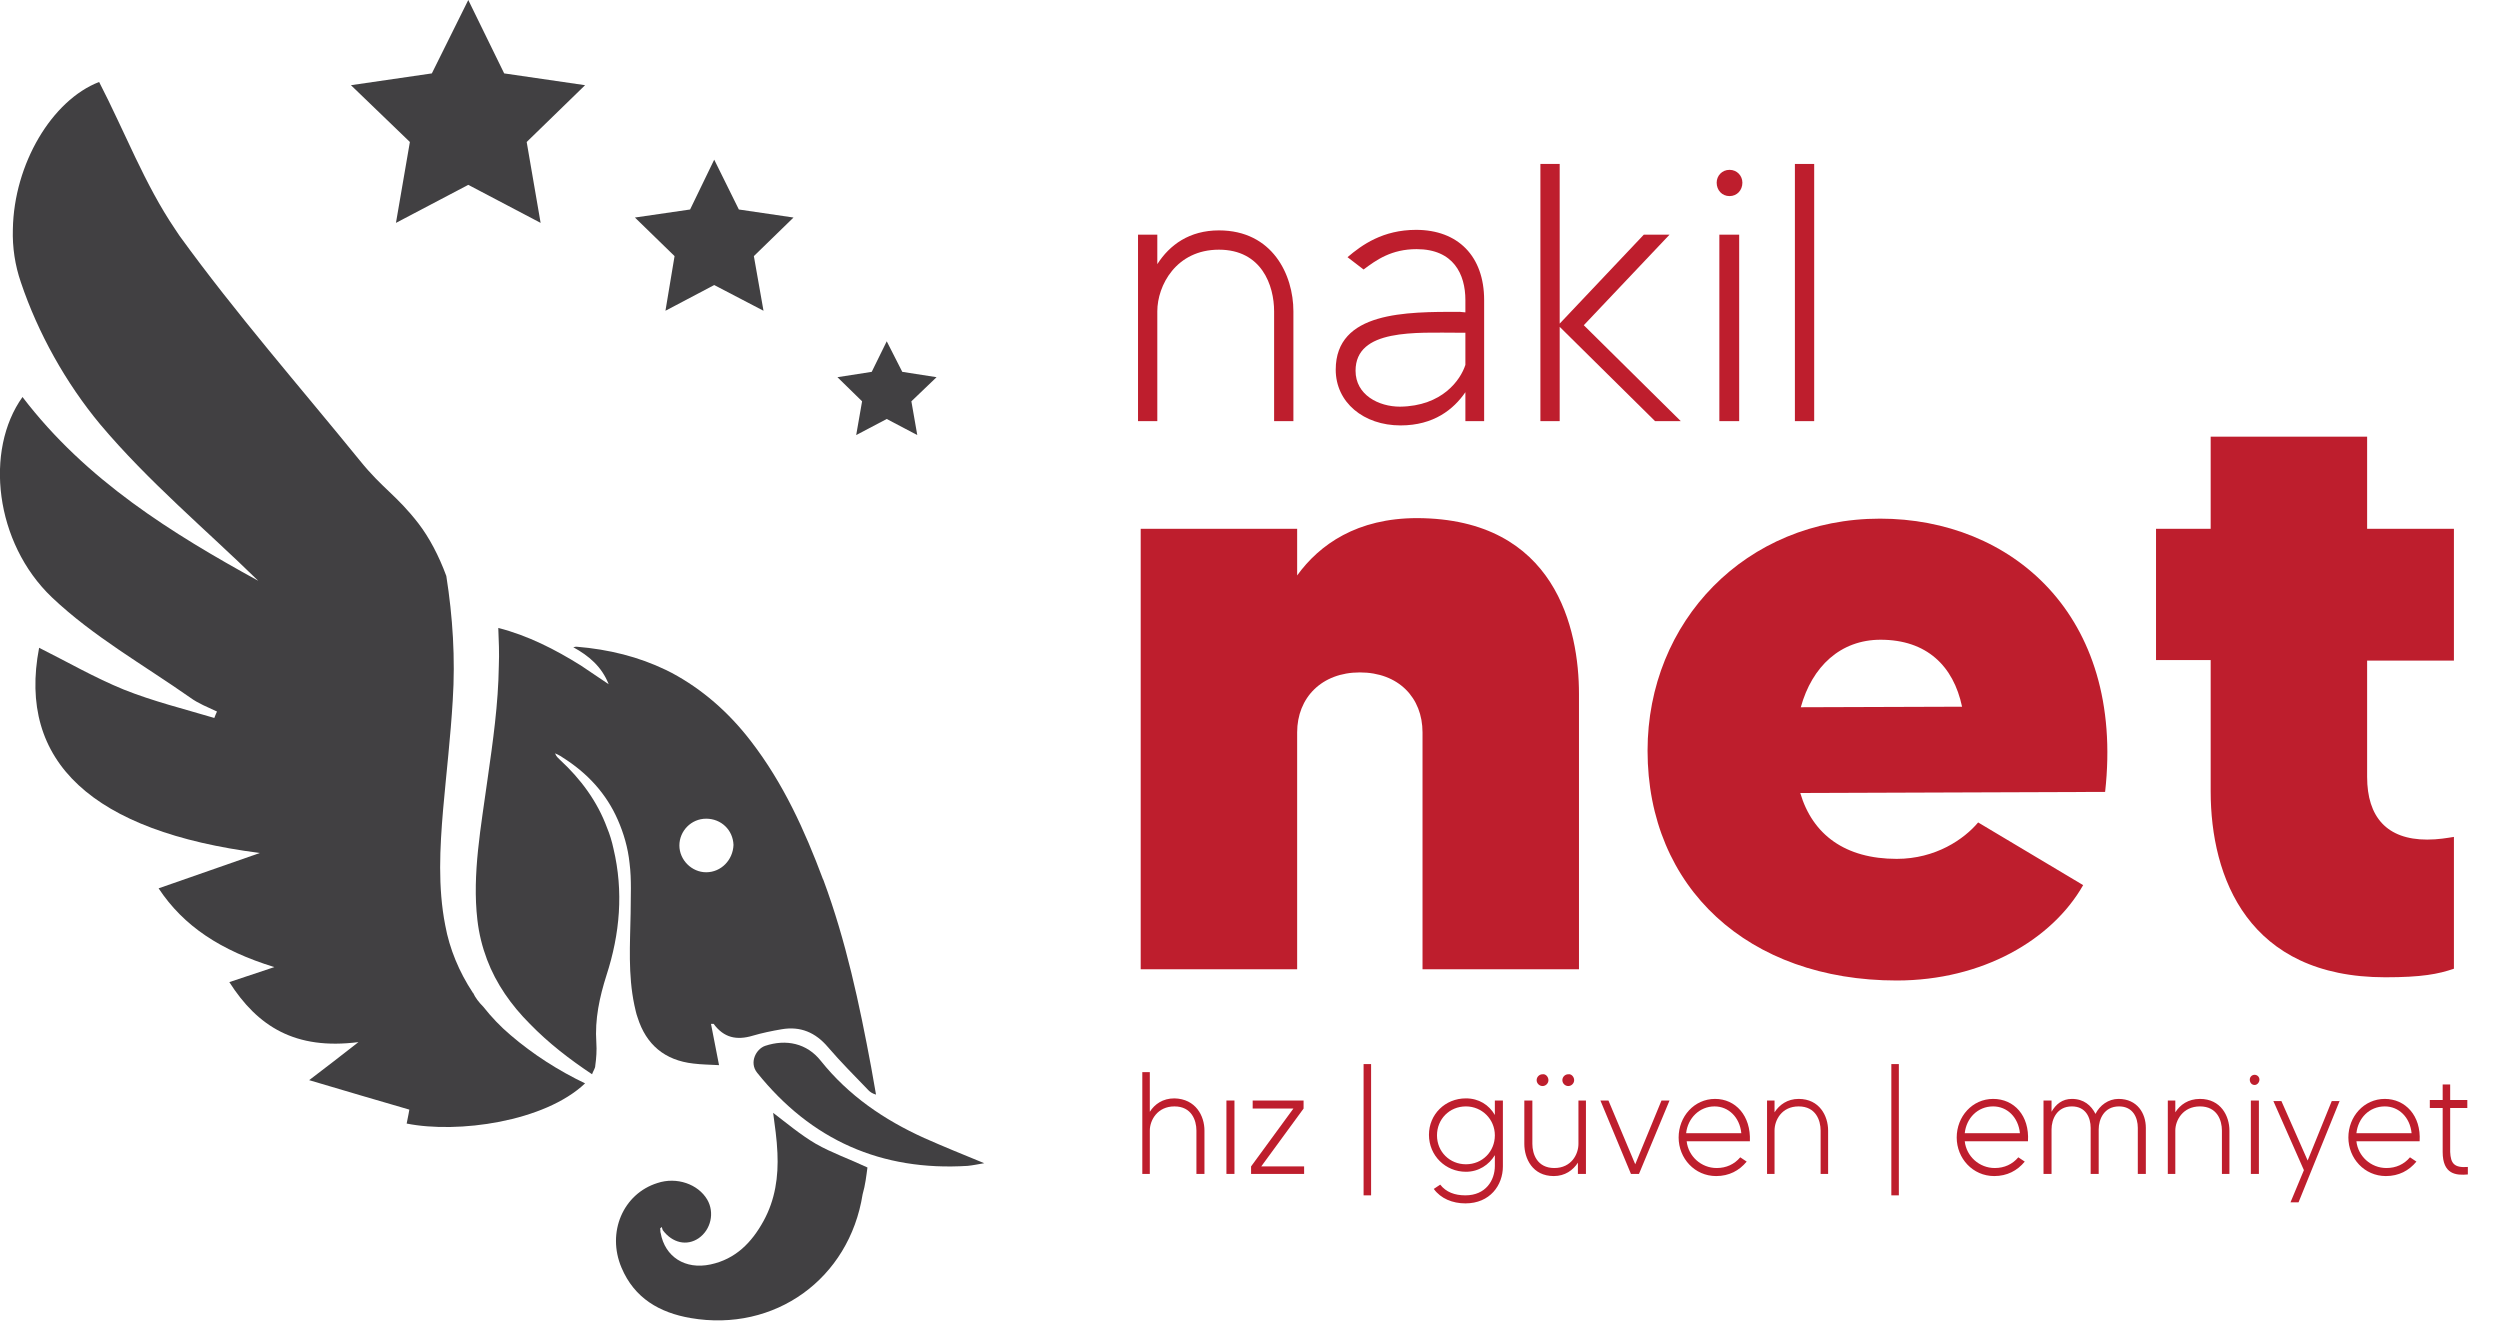
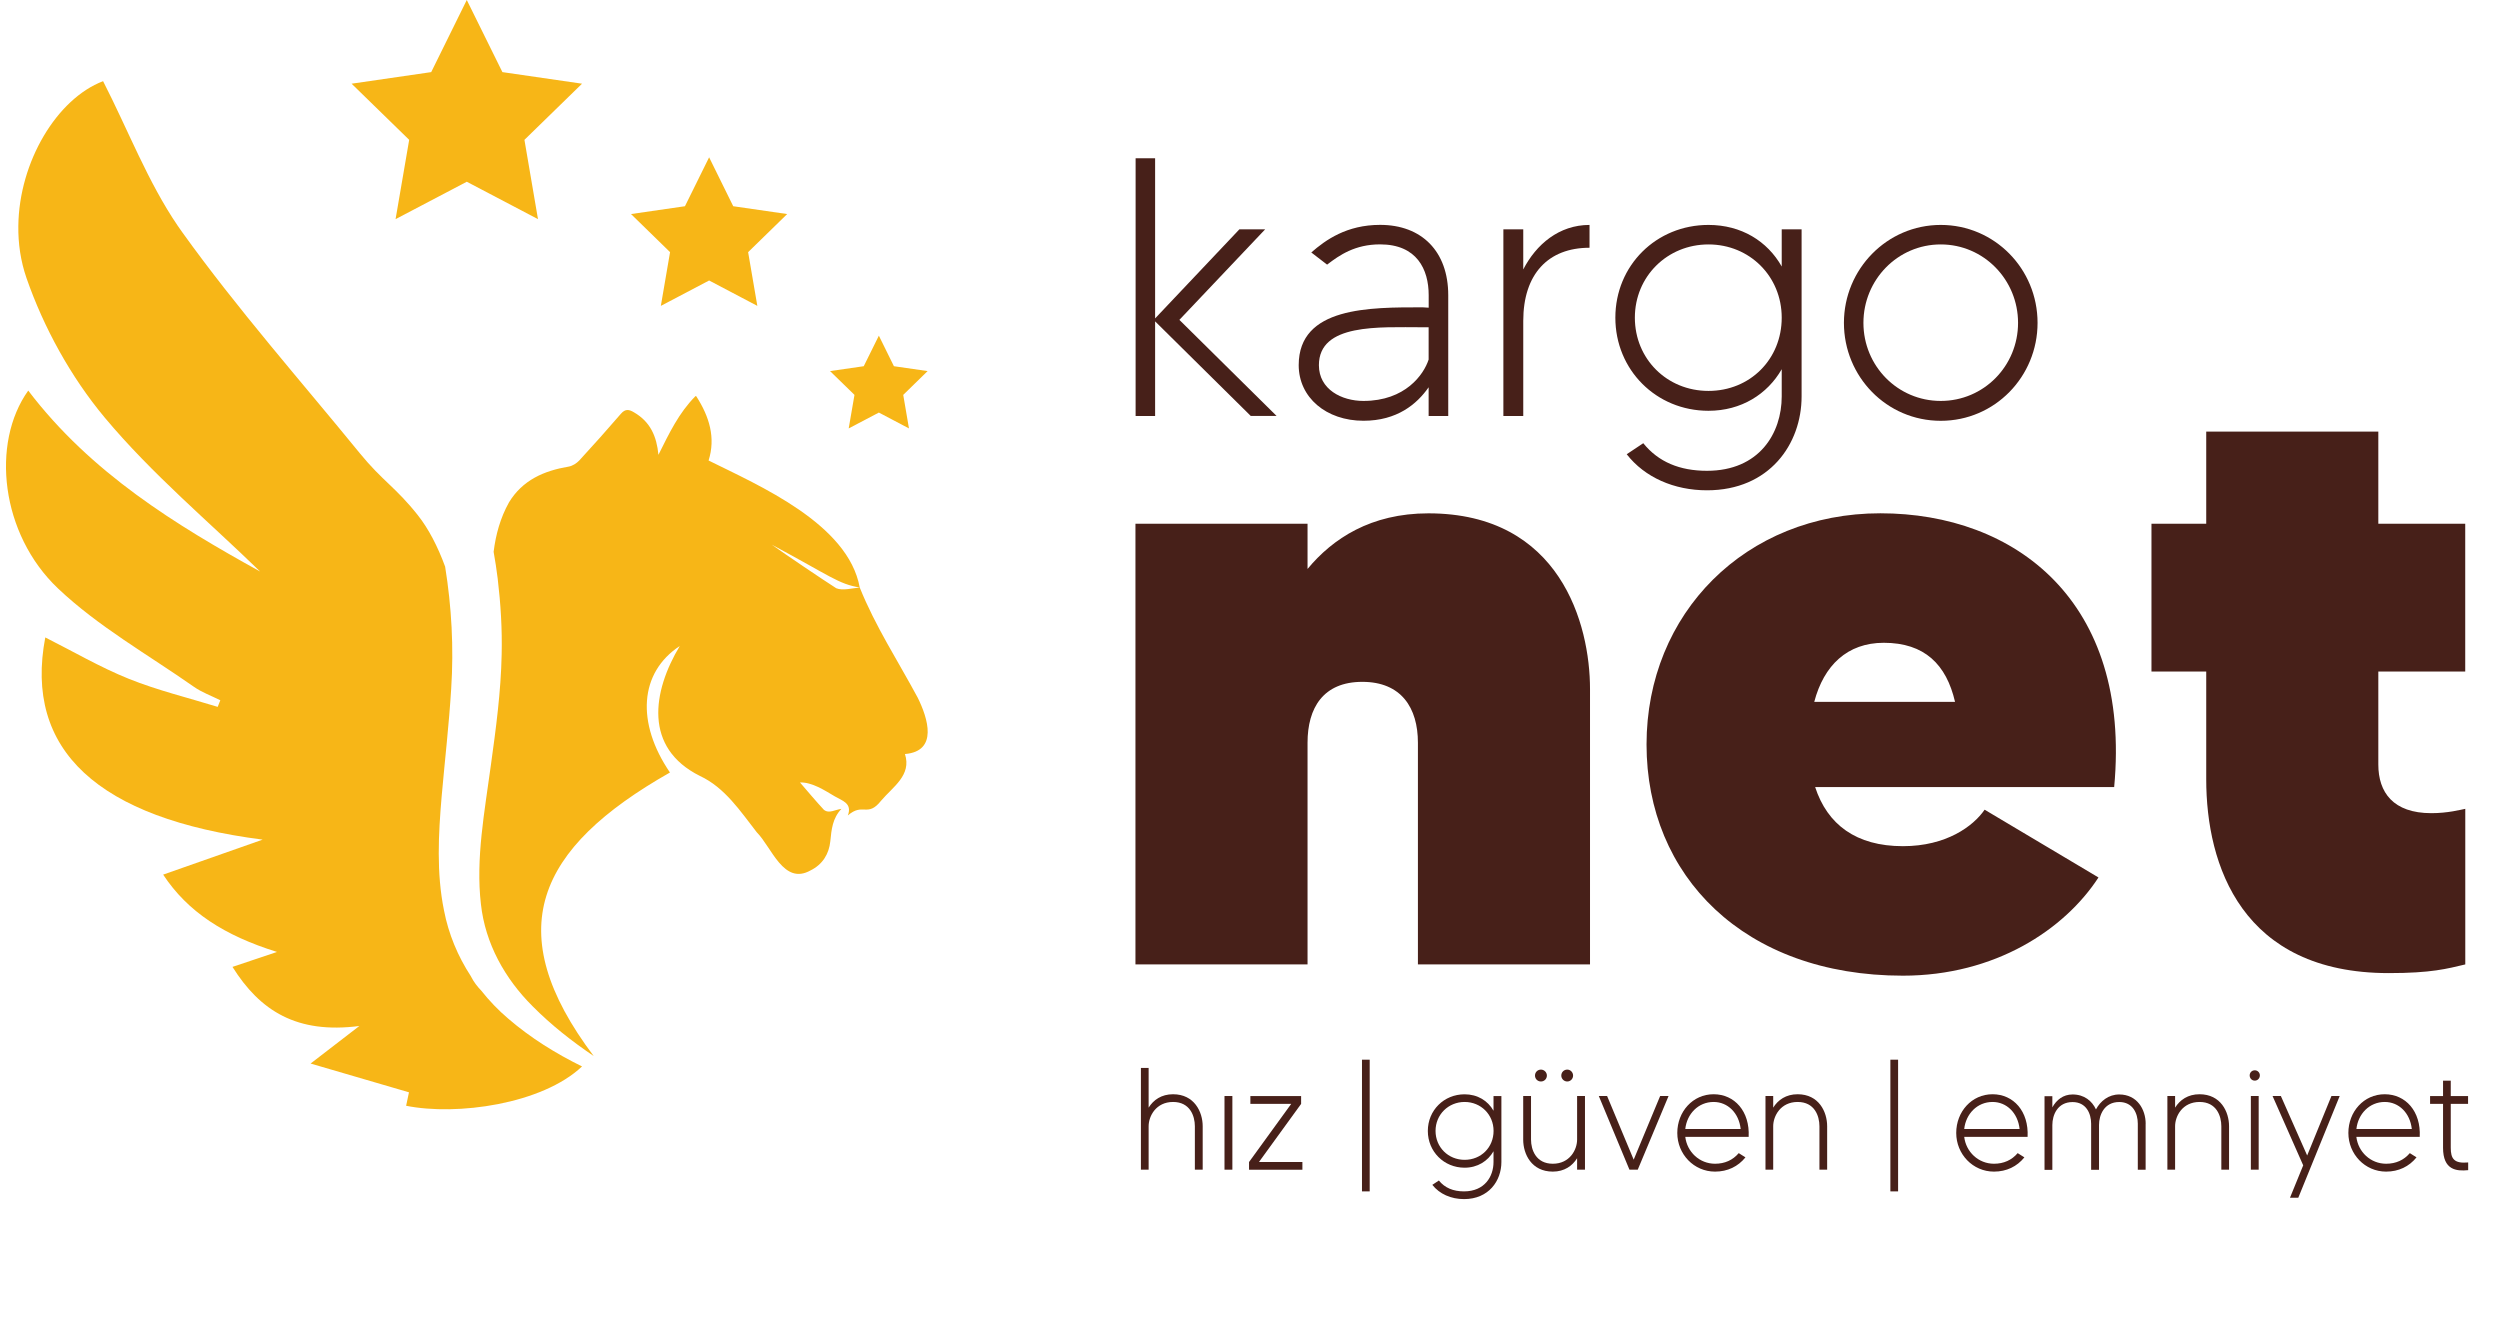
- <svg xmlns="http://www.w3.org/2000/svg" version="1.1" id="Layer_1" x="0px" y="0px" viewBox="0 0 466.6 246.5" style="enable-background:new 0 0 466.6 246.5;" xml:space="preserve">
-   <style type="text/css">
- 	.st0{enable-background:new    ;}
- 	.st1{fill:#BE1E2D;}
- 	.st2{fill:#414042;}
- </style>
-   <g class="st0">
-     <path class="st1" d="M241.4,58.1v20.5h-3.6V58.1c0-4.8-2.3-11.5-10.3-11.5s-11.5,6.7-11.5,11.5v20.5h-3.6V43.8h3.6v5.5   c2.3-3.6,6-6.3,11.5-6.3C237.5,43,241.4,51.3,241.4,58.1z" />
-     <path class="st1" d="M277.1,78.6h-3.6v-5.4c-2.2,3.2-5.9,6.2-12.1,6.2c-6.9,0-12.1-4.3-12.1-10.4c0-10.9,13.2-10.8,23.1-10.8   c0.3,0,0.8,0.1,1.1,0.1v-2.3c0-4.8-2.2-9.5-9.1-9.5c-4.7,0-7.5,2-9.9,3.8l-3-2.3c2.7-2.3,6.6-5.1,12.8-5.1   c7.8,0,12.7,4.9,12.7,13.1V78.6z M273.5,68.1v-6c-0.4,0-0.8,0-1.2,0c-8,0-19.3-0.8-19.3,7.1c0,4.5,4.3,6.7,8.3,6.7   C269.2,75.8,272.6,70.9,273.5,68.1z" />
-     <path class="st1" d="M308.9,78.6L291.1,61v17.6h-3.6v-48h3.6v29.8l15.7-16.6h4.8l-16,16.9l18.1,17.9H308.9z" />
-     <path class="st1" d="M320.4,34.1c0-1.3,1-2.4,2.4-2.4s2.4,1.1,2.4,2.4c0,1.4-1,2.5-2.4,2.5S320.4,35.5,320.4,34.1z M320.9,43.8h3.7   v34.8h-3.7V43.8z" />
-     <path class="st1" d="M338.6,30.6v48h-3.6v-48H338.6z" />
-   </g>
-   <g class="st0">
-     <path class="st1" d="M294.7,129.5v51.4h-29.2v-44.2c0-6.5-4.5-11.2-11.7-11.2c-7.1,0-11.7,4.7-11.7,11.2v44.2h-29.2V98.7h29.2v8.7   c4.2-5.8,11.2-10.7,22.4-10.7C290.4,96.8,294.7,117.5,294.7,129.5z" />
-   </g>
-   <g class="st0">
-     <path class="st1" d="M392.9,147.8L336,148c2.3,7.8,8.4,12.3,18,12.3c7.3,0,12.6-3.7,15.2-6.8l19.6,11.7   c-5.8,10.2-18.8,17.8-34.8,17.8c-27.7,0-46.5-17.3-46.5-42.9c0-24.1,18.3-43.3,43.4-43.3C375.2,96.8,396.6,114.6,392.9,147.8z    M366.2,131.9c-1.6-7.6-6.6-12.5-15.2-12.5c-7.5,0-12.8,5-14.9,12.6L366.2,131.9z" />
-   </g>
-   <g class="st0">
-     <path class="st1" d="M441.8,123.3V145c0,7.5,3.7,11.7,11.2,11.7c2.1,0,3.7-0.3,5-0.5v24.6c-2.9,1-6,1.6-12.8,1.6   c-25.6,0-32.6-18.6-32.6-34.7v-24.5h-10.2V98.7h10.2V81.5h29.2v17.2H458v24.6H441.8z" />
-   </g>
-   <g class="st0">
-     <path class="st1" d="M224.8,211v8.1h-1.5V211c0-1.9-0.9-4.5-4.1-4.5s-4.6,2.6-4.6,4.5v8.1h-1.4v-19h1.4v7.4   c0.9-1.4,2.4-2.5,4.6-2.5C223.2,205.1,224.8,208.3,224.8,211z" />
-     <path class="st1" d="M228.9,205.4h1.5v13.7h-1.5V205.4z" />
-     <path class="st1" d="M243.4,217.7v1.4h-9.9v-1.4l7.9-10.8h-7.6v-1.5h9.5v1.5l-7.9,10.8H243.4z" />
-     <path class="st1" d="M255.9,198.6v24.5h-1.4v-24.5H255.9z" />
-     <path class="st1" d="M280.5,205.4v12.3c0,3.5-2.4,6.9-7,6.9c-2.4,0-4.6-0.9-5.9-2.7l1.2-0.8c1.1,1.4,2.7,2,4.7,2   c3.8,0,5.5-2.8,5.5-5.5v-2c-1.1,1.8-3,3.1-5.4,3.1c-3.8,0-6.9-3-6.9-6.9c0-3.8,3-6.8,6.9-6.8c2.4,0,4.3,1.2,5.4,3.1v-2.7H280.5z    M279,211.9c0-3-2.4-5.4-5.4-5.4c-3.1,0-5.4,2.4-5.4,5.4c0,3.1,2.4,5.4,5.4,5.4C276.7,217.3,279,214.9,279,211.9z" />
-     <path class="st1" d="M296,205.4v13.7h-1.5V217c-0.9,1.4-2.4,2.5-4.5,2.5c-4,0-5.5-3.3-5.5-6v-8.1h1.5v8.1c0,1.9,0.9,4.5,4.1,4.5   s4.5-2.6,4.5-4.5v-8.1H296z M289,201.6c0,0.6-0.5,1.1-1.1,1.1c-0.6,0-1.1-0.5-1.1-1.1c0-0.6,0.5-1.1,1.1-1.1   C288.5,200.4,289,201,289,201.6z M293.8,201.6c0,0.6-0.5,1.1-1.1,1.1c-0.6,0-1.1-0.5-1.1-1.1c0-0.6,0.5-1.1,1.1-1.1   C293.3,200.4,293.8,201,293.8,201.6z" />
-     <path class="st1" d="M311.6,205.4l-5.7,13.7h-1.5l-5.7-13.7h1.5l5,11.9l4.9-11.9H311.6z" />
-     <path class="st1" d="M326.6,213h-11.8c0.3,2.8,2.7,5,5.6,5c1.8,0,3.3-0.7,4.4-2l1.2,0.8c-1.4,1.7-3.3,2.7-5.7,2.7c-4,0-7-3.3-7-7.2   c0-3.9,2.9-7.2,6.8-7.2C323.9,205.1,326.8,208.2,326.6,213z M314.7,211.5h10.3c-0.3-3-2.4-5-5-5C317.2,206.5,315,208.7,314.7,211.5   z" />
-     <path class="st1" d="M341.2,211v8.1h-1.4V211c0-1.9-0.9-4.5-4.1-4.5s-4.5,2.6-4.5,4.5v8.1h-1.4v-13.7h1.4v2.2   c0.9-1.4,2.4-2.5,4.5-2.5C339.6,205.1,341.2,208.3,341.2,211z" />
-     <path class="st1" d="M354.4,198.6v24.5H353v-24.5H354.4z" />
-     <path class="st1" d="M378.5,213h-11.8c0.3,2.8,2.7,5,5.6,5c1.8,0,3.3-0.7,4.4-2l1.2,0.8c-1.4,1.7-3.3,2.7-5.7,2.7c-4,0-7-3.3-7-7.2   c0-3.9,2.9-7.2,6.8-7.2C375.9,205.1,378.8,208.2,378.5,213z M366.7,211.5H377c-0.3-3-2.4-5-5-5C369.1,206.5,367,208.7,366.7,211.5z   " />
-     <path class="st1" d="M400.5,210.5v8.6h-1.5v-8.6c0-1.9-0.9-4-3.5-4c-2.8,0-3.8,2.4-3.8,4.3v8.3h-1.5v-8.6c0-1.9-0.9-4-3.5-4   c-2.8,0-3.8,2.4-3.8,4.3v8.3h-1.5v-13.7h1.5v2.1c0.8-1.4,2-2.4,3.8-2.4c2.2,0,3.6,1.2,4.4,2.8c0.8-1.6,2.4-2.8,4.3-2.8   C398.9,205.1,400.5,207.8,400.5,210.5z" />
-     <path class="st1" d="M416.1,211v8.1h-1.4V211c0-1.9-0.9-4.5-4.1-4.5s-4.6,2.6-4.6,4.5v8.1h-1.4v-13.7h1.4v2.2   c0.9-1.4,2.4-2.5,4.6-2.5C414.5,205.1,416.1,208.3,416.1,211z" />
-     <path class="st1" d="M419.9,201.5c0-0.5,0.4-0.9,0.9-0.9s0.9,0.4,0.9,0.9c0,0.5-0.4,1-0.9,1S419.9,202.1,419.9,201.5z M420.1,205.4   h1.5v13.7h-1.5V205.4z" />
-     <path class="st1" d="M436.7,205.4l-7.7,19h-1.5l2.5-6l-5.7-12.9h1.5l4.9,11.1l4.5-11.1H436.7z" />
-     <path class="st1" d="M451.6,213h-11.8c0.3,2.8,2.7,5,5.6,5c1.8,0,3.3-0.7,4.4-2l1.2,0.8c-1.4,1.7-3.3,2.7-5.7,2.7c-4,0-7-3.3-7-7.2   c0-3.9,2.9-7.2,6.8-7.2C448.9,205.1,451.9,208.2,451.6,213z M439.8,211.5h10.3c-0.3-3-2.4-5-5-5   C442.2,206.5,440.1,208.7,439.8,211.5z" />
-     <path class="st1" d="M460.6,217.8v1.4c-2.2,0.2-4.7,0-4.7-4.2v-8.2h-2.4v-1.5h2.4v-2.9h1.4v2.9h3.2v1.5h-3.2v8.2   C457.4,217.1,458,218,460.6,217.8z" />
+ <svg xmlns="http://www.w3.org/2000/svg" id="Layer_1" data-name="Layer 1" viewBox="0 0 466.6 246.5">
+   <defs>
+     <style>
+       .cls-1 {
+         fill: #472019;
+       }
+ 
+       .cls-1,
+       .cls-2 {
+         stroke-width: 0px;
+       }
+ 
+       .cls-2 {
+         fill: #f7b617;
+       }
+     </style>
+   </defs>
+   <g>
+     <g>
+       <path class="cls-2" d="M108.63,199.04c-7.44,7.04-23.38,9.25-32.83,7.34.3-1.43.53-2.51.53-2.51-5.84-1.71-11.38-3.33-18.36-5.37,3.61-2.78,5.55-4.28,9.1-7.01-11.66,1.51-18.53-2.81-23.68-11.03,2.63-.88,4.75-1.6,8.31-2.79-9.87-3.08-16.66-7.48-21.25-14.43,6.55-2.3,12.56-4.42,18.57-6.53-30.75-3.96-44.57-16.72-40.57-37.74,5.13,2.58,10.2,5.55,15.58,7.72,5.37,2.16,11.05,3.53,16.6,5.24.3-.75.19-.48.49-1.23-1.64-.83-3.42-1.46-4.92-2.51-8.56-6-17.86-11.24-25.37-18.36C.12,99.67-1.73,82.71,5.27,72.9c11.7,15.39,27.6,25.1,43.28,33.77-9.45-9.2-20.18-18.17-29.01-28.74-6.3-7.55-11.38-16.77-14.6-26.05-1.09-3.15-1.56-6.44-1.52-9.7.14-12.03,7.23-23.76,15.82-27.03,4.68,9.14,8.34,18.79,13.96,27.03.27.39.54.78.82,1.17,10.28,14.32,22.02,27.62,33.19,41.31,4.16,5.09,6.69,6.33,10.77,11.49,2.01,2.53,3.73,5.87,5.1,9.61,1.21,7.51,1.63,15.14,1.13,22.79-.41,6.71-1.19,13.37-1.78,20.09-.6,7.04-.99,14.29.44,21.29.84,4.38,2.58,8.55,5.01,12.27.02.05.05.1.08.15.45.89,1.08,1.73,1.86,2.54,1.51,1.91,3.2,3.67,5.05,5.24,4.16,3.58,8.83,6.48,13.74,8.9Z" />
+       <path class="cls-2" d="M168.9,140.73c1.28,3.97-2.25,6.11-4.45,8.71-2.55,3.22-3.38.28-6.21,2.76.87-2.28-1.05-2.75-2.42-3.56-1.93-1.14-4.27-2.68-6.51-2.6,1.51,1.75,2.94,3.46,4.46,5.1.96.78,2.13-.04,3.27-.17-1.66,1.75-1.85,3.84-2.07,6.04-.24,2.36-1.43,4.33-3.7,5.45-5.02,2.81-7.21-4.28-10.03-7.13-3.07-3.94-5.95-8.34-10.61-10.51-10.51-5.24-8.88-15.7-3.76-24.25-7.55,4.97-8.15,14.34-1.83,23.61-24.97,14.17-31.81,29.59-14.23,52.92-4.07-2.76-7.94-5.79-11.41-9.3-5.19-5.17-8.83-11.71-9.64-19.04-.99-8.51.69-17.27,1.85-25.9.95-6.85,1.88-13.76,2.02-20.72.11-4.72-.18-9.45-.74-14.15-.21-1.68-.46-3.35-.76-5,.4-3.21,1.24-6.31,2.87-9.23,2.52-4.15,6.52-5.9,11.12-6.67.72-.12,1.49-.61,2-1.15,2.64-2.87,5.24-5.78,7.78-8.73.81-.93,1.5-.81,2.43-.25,3.05,1.77,4.23,4.47,4.56,7.93,2.02-4.05,3.8-7.81,6.9-10.94.05-.05.13-.04.17.02,2.46,3.84,3.63,7.76,2.29,11.98,9.45,4.69,26.06,11.82,28.21,23.7-3.96-.64-5.53-2.16-16.41-7.99,2.49,1.78,9.45,6.48,12.03,8.13,1.17.5,3.06-.02,4.38-.14,2.93,7.28,7.14,13.71,10.83,20.58,1.88,3.81,3.85,9.97-2.37,10.5Z" />
+     </g>
+     <polygon class="cls-2" points="87.12 33.92 73.83 40.9 76.37 26.1 65.62 15.62 80.48 13.46 87.12 0 93.77 13.46 108.63 15.62 97.88 26.1 100.41 40.9 87.12 33.92" />
+     <polygon class="cls-2" points="132.35 52.35 123.34 57.09 125.06 47.06 117.77 39.95 127.84 38.49 132.35 29.36 136.85 38.49 146.92 39.95 139.63 47.06 141.35 57.09 132.35 52.35" />
+     <polygon class="cls-2" points="164.03 77 158.4 79.96 159.48 73.7 154.92 69.26 161.21 68.35 164.03 62.65 166.84 68.35 173.13 69.26 168.58 73.7 169.65 79.96 164.03 77" />
  </g>
  <g>
-     <path class="st2" d="M109.2,202.2c-7.6,7.2-23.8,9.4-33.3,7.5c0.3-1.4,0.5-2.6,0.5-2.6c-5.9-1.7-11.6-3.4-18.7-5.5   c3.7-2.8,5.6-4.3,9.2-7.1c-11.8,1.5-18.8-2.9-24.1-11.2c2.7-0.9,4.8-1.6,8.4-2.8c-10-3.1-16.9-7.6-21.6-14.7   c6.7-2.3,12.8-4.5,18.9-6.6c-31.2-4-45.3-17-41.2-38.3c5.2,2.6,10.4,5.6,15.8,7.8c5.5,2.2,11.2,3.6,16.9,5.3   c0.3-0.8,0.2-0.5,0.5-1.2c-1.7-0.8-3.5-1.5-5-2.6c-8.7-6.1-18.1-11.4-25.8-18.7C-1,101.3-2.9,84,4.2,74.1   c11.9,15.6,28,25.5,44,34.3C38.6,99,27.7,89.9,18.7,79.2c-6.4-7.7-11.6-17-14.8-26.5c-1.1-3.2-1.6-6.5-1.5-9.9   c0.2-12.2,7.3-24.1,16.1-27.5c4.8,9.3,8.5,19.1,14.2,27.5c0.3,0.4,0.5,0.8,0.8,1.2c10.5,14.5,22.4,28.1,33.7,42   c4.2,5.2,6.8,6.4,10.9,11.7c2,2.6,3.8,6,5.2,9.8c1.2,7.6,1.7,15.4,1.2,23.2c-0.4,6.8-1.2,13.6-1.8,20.4c-0.6,7.1-1,14.5,0.4,21.6   c0.8,4.4,2.6,8.7,5.1,12.5c0,0.1,0.1,0.1,0.1,0.1c0.4,0.9,1.1,1.8,1.9,2.6c1.5,1.9,3.2,3.7,5.1,5.3   C99.5,196.8,104.2,199.8,109.2,202.2L109.2,202.2z" />
-     <polygon class="st2" points="87.4,34.5 73.9,41.6 76.5,26.5 65.5,15.9 80.6,13.7 87.4,0 94.1,13.7 109.2,15.9 98.3,26.5    100.9,41.6  " />
-     <polygon class="st2" points="133.3,53.2 124.2,58 125.9,47.8 118.5,40.6 128.8,39.1 133.3,29.8 137.9,39.1 148.1,40.6 140.7,47.8    142.5,58  " />
-     <polygon class="st2" points="165.5,78.2 159.8,81.2 160.9,74.9 156.3,70.4 162.7,69.4 165.5,63.7 168.4,69.4 174.8,70.4    170.1,74.9 171.2,81.2  " />
-     <g>
-       <g>
-         <path class="st2" d="M161.9,217.9c-3.4-1.6-6.6-2.7-9.6-4.4c-2.9-1.7-5.5-3.9-8-5.8c0.3,2.3,0.7,4.9,0.8,7.5     c0.2,4.4-0.4,8.7-2.6,12.7c-2.2,4-5.2,7.1-9.9,8.1c-4.7,1-8.5-1.4-9.3-5.9c-0.1-0.2,0-0.5-0.1-0.8c0.1-0.1,0.2-0.2,0.3-0.3     c0.1,0.2,0.1,0.4,0.2,0.6c1.8,2.4,4.5,3,6.7,1.5c2.3-1.6,3-4.8,1.6-7.2c-1.7-2.9-5.7-4.3-9.3-3.1c-6.4,2-9.5,9.2-6.7,15.8     c2.4,5.7,7.1,8.4,12.9,9.4c15.7,2.7,29.6-7.3,32.1-23.1C161.5,221.2,161.7,219.4,161.9,217.9L161.9,217.9z" />
-         <path class="st2" d="M183.7,217.1c-3.9-1.6-7.6-3.1-11.2-4.7c-7.5-3.4-14.1-7.9-19.3-14.4c-2.6-3.3-6.5-4.1-10.4-2.8     c-1.7,0.6-3,3.1-1.5,5c10.1,12.6,23.2,18.4,39.3,17.4C181.6,217.5,182.5,217.3,183.7,217.1L183.7,217.1z" />
-       </g>
-       <path class="st2" d="M162.6,199.2c-2.2-11.8-4.7-23.6-8.9-34.9c0-0.1-0.1-0.2-0.1-0.2c-3.4-9.1-7.4-17.9-13.4-25.7    c-4.2-5.5-9.2-9.8-14.8-12.8c-0.4-0.2-0.8-0.4-1.2-0.6c-5-2.4-10.5-3.8-16.6-4.3c-0.1,0-0.2,0-0.6,0.1c2.9,1.6,5.3,3.6,6.6,6.9    c-1.9-1.3-3.6-2.4-5.2-3.5c-4.8-3-9.9-5.6-15.4-7c0.1,2.4,0.2,4.7,0.1,7.1c-0.1,7.1-1.1,14.1-2.1,21.1c-1.2,8.8-2.9,17.7-1.9,26.3    c0.3,2.6,0.9,5,1.8,7.4c1.7,4.5,4.5,8.5,8,12c3.5,3.6,7.4,6.6,11.6,9.4c0.2-0.6,0.6-1.1,0.6-1.6c0.2-1.4,0.3-2.9,0.2-4.3    c-0.3-4.4,0.6-8.5,1.9-12.6c2.5-7.7,3.2-15.6,1.3-23.6c-0.3-1.4-0.7-2.7-1.2-3.9c-1.8-4.9-4.9-9.1-8.8-12.7    c-0.3-0.3-0.7-0.6-0.9-1.2c0.4,0.2,0.9,0.4,1.3,0.7c4.8,3,8.3,6.9,10.4,11.7c1.1,2.5,1.9,5.2,2.2,8.1c0.4,3.1,0.2,6.3,0.2,9.4    c-0.1,5.7-0.5,11.4,0.7,17.1c0.2,0.8,0.3,1.5,0.6,2.3c1.6,5.1,5.1,8,10.4,8.6c1.6,0.2,3.1,0.2,4.8,0.3c-0.5-2.6-1-5.1-1.5-7.7    c0.4,0,0.5,0,0.5,0c1.9,2.6,4.3,3.1,7.3,2.2c1.7-0.5,3.6-0.9,5.4-1.2c3.5-0.6,6.3,0.6,8.6,3.3c2.4,2.8,5,5.4,7.6,8.1    c0.3,0.3,0.7,0.6,1.4,0.8C163.2,202.6,162.9,200.9,162.6,199.2L162.6,199.2z M131.8,162.8c-2.7,0-5-2.3-5-5c0-2.7,2.2-5,5-5    c2.8,0,5,2.1,5.1,4.9C136.8,160.5,134.6,162.8,131.8,162.8z" />
-     </g>
+     <path class="cls-1" d="M233.45,77.64l-17.86-17.66v17.66h-3.64V29.54h3.64v29.89l15.73-16.63h4.81l-16.01,16.9,18.14,17.93h-4.81Z" />
+     <path class="cls-1" d="M270.28,77.64h-3.64v-5.36c-2.2,3.16-5.91,6.25-12.16,6.25-6.94,0-12.09-4.33-12.09-10.38,0-10.92,13.26-10.79,23.16-10.79.34,0,.76.07,1.1.07v-2.34c0-4.81-2.2-9.48-9.07-9.48-4.67,0-7.56,1.99-9.89,3.78l-2.95-2.27c2.68-2.34,6.6-5.15,12.85-5.15,7.76,0,12.71,4.95,12.71,13.12v22.54ZM266.64,67.13v-6.05h-1.17c-8.04,0-19.31-.76-19.31,7.08,0,4.53,4.26,6.67,8.31,6.67,7.83,0,11.27-4.95,12.16-7.7Z" />
+     <path class="cls-1" d="M296.67,41.98v4.26c-7.7,0-12.37,4.88-12.37,13.67v17.73h-3.71v-34.84h3.71v7.49c2.41-4.67,6.67-8.31,12.37-8.31Z" />
+     <path class="cls-1" d="M336.25,42.8v31.19c0,8.86-5.98,17.52-17.66,17.52-6.12,0-11.61-2.4-14.98-6.73l3.09-2.06c2.82,3.5,6.8,5.15,11.89,5.15,9.76,0,13.95-7.01,13.95-13.88v-5.08c-2.68,4.67-7.56,7.76-13.67,7.76-9.76,0-17.38-7.63-17.38-17.38s7.63-17.31,17.38-17.31c6.12,0,10.99,3.02,13.67,7.76v-6.94h3.71ZM332.54,59.29c0-7.7-5.98-13.67-13.67-13.67s-13.74,5.98-13.74,13.67,5.98,13.67,13.74,13.67,13.67-5.91,13.67-13.67Z" />
+     <path class="cls-1" d="M380.29,60.26c0,10.03-7.97,18.28-18.07,18.28s-18.07-8.25-18.07-18.28,8.04-18.28,18.07-18.28,18.07,8.18,18.07,18.28ZM376.65,60.26c0-8.04-6.39-14.64-14.43-14.64s-14.43,6.6-14.43,14.64,6.39,14.57,14.43,14.57,14.43-6.53,14.43-14.57Z" />
+   </g>
+   <g>
+     <path class="cls-1" d="M296.76,128.57v51.42h-32.12v-41.37c0-6.49-3.08-11.36-10.38-11.36s-10.22,4.87-10.22,11.36v41.37h-32.12v-82.24h32.12v8.44c4.7-5.68,11.84-10.38,22.55-10.38,24.66,0,30.17,20.76,30.17,32.77Z" />
+     <path class="cls-1" d="M394.58,146.9h-55.8c2.27,6.97,7.62,11.03,16.38,11.03,8.11,0,13.14-3.73,15.25-6.81l21.25,12.65c-6.33,9.73-19.3,18.33-36.5,18.33-29.69,0-47.85-18.65-47.85-43.15s18.49-43.15,43.64-43.15,46.88,16.38,43.64,51.1ZM364.89,131c-1.62-6.98-5.68-11.03-13.3-11.03-6.81,0-11.19,4.22-12.98,11.03h26.28Z" />
+     <path class="cls-1" d="M443.89,125.33v17.36c0,5.19,2.76,9.08,9.9,9.08,3.08,0,5.51-.65,6.33-.81v29.04c-3.41.81-6.33,1.62-14.28,1.62-27.41,0-34.07-20.11-34.07-36.17v-20.12h-10.22v-27.58h10.22v-17.19h32.12v17.19h16.22v27.58h-16.22Z" />
+   </g>
+   <g>
+     <path class="cls-1" d="M224.47,210.2v8.11h-1.46v-8.11c0-1.9-.9-4.53-4.07-4.53s-4.56,2.63-4.56,4.53v8.11h-1.44v-18.99h1.44v7.41c.9-1.44,2.39-2.5,4.56-2.5,3.96,0,5.53,3.28,5.53,5.97Z" />
+     <path class="cls-1" d="M228.54,204.56h1.47v13.75h-1.47v-13.75Z" />
+     <path class="cls-1" d="M243.08,216.88v1.44h-9.96v-1.44l7.87-10.85h-7.62v-1.46h9.47v1.46l-7.87,10.85h8.11Z" />
+     <path class="cls-1" d="M255.64,197.78v24.58h-1.44v-24.58h1.44Z" />
+     <path class="cls-1" d="M280.22,204.56v12.32c0,3.5-2.36,6.92-6.97,6.92-2.42,0-4.58-.95-5.92-2.66l1.22-.81c1.11,1.38,2.69,2.03,4.69,2.03,3.85,0,5.51-2.77,5.51-5.48v-2.01c-1.06,1.84-2.98,3.07-5.4,3.07-3.85,0-6.86-3.01-6.86-6.86s3.01-6.84,6.86-6.84c2.41,0,4.34,1.19,5.4,3.07v-2.74h1.47ZM278.76,211.07c0-3.04-2.36-5.4-5.4-5.4s-5.43,2.36-5.43,5.4,2.36,5.4,5.43,5.4,5.4-2.33,5.4-5.4Z" />
+     <path class="cls-1" d="M295.82,204.56v13.75h-1.47v-2.14c-.87,1.41-2.36,2.5-4.53,2.5-3.99,0-5.53-3.28-5.53-5.97v-8.14h1.46v8.14c0,1.87.9,4.5,4.07,4.5s4.53-2.63,4.53-4.5v-8.14h1.47ZM288.71,200.74c0,.62-.49,1.11-1.11,1.11s-1.11-.49-1.11-1.11.49-1.11,1.11-1.11,1.11.52,1.11,1.11ZM293.6,200.74c0,.62-.49,1.11-1.09,1.11s-1.11-.49-1.11-1.11.49-1.11,1.11-1.11,1.09.52,1.09,1.11Z" />
+     <path class="cls-1" d="M311.42,204.56l-5.75,13.75h-1.55l-5.72-13.75h1.55l4.96,11.88,4.94-11.88h1.57Z" />
+     <path class="cls-1" d="M326.37,212.18h-11.83c.33,2.82,2.66,5.02,5.56,5.02,1.82,0,3.31-.68,4.42-1.98l1.25.79c-1.38,1.71-3.34,2.66-5.67,2.66-3.96,0-7.05-3.26-7.05-7.22s2.88-7.22,6.78-7.22,6.78,3.17,6.54,7.95ZM314.54,210.72h10.34c-.33-3.01-2.42-5.05-5.05-5.05-2.88,0-4.99,2.25-5.29,5.05Z" />
+     <path class="cls-1" d="M341.02,210.2v8.11h-1.44v-8.11c0-1.9-.89-4.53-4.07-4.53s-4.56,2.63-4.56,4.53v8.11h-1.44v-13.75h1.44v2.17c.9-1.44,2.39-2.5,4.56-2.5,3.96,0,5.51,3.28,5.51,5.97Z" />
+     <path class="cls-1" d="M354.26,197.78v24.58h-1.44v-24.58h1.44Z" />
+     <path class="cls-1" d="M378.43,212.18h-11.83c.33,2.82,2.66,5.02,5.56,5.02,1.82,0,3.31-.68,4.42-1.98l1.25.79c-1.38,1.71-3.34,2.66-5.67,2.66-3.96,0-7.05-3.26-7.05-7.22s2.88-7.22,6.78-7.22,6.78,3.17,6.54,7.95ZM366.6,210.72h10.34c-.33-3.01-2.42-5.05-5.05-5.05-2.88,0-4.99,2.25-5.29,5.05Z" />
+     <path class="cls-1" d="M400.46,209.72v8.6h-1.46v-8.6c0-1.9-.92-4.04-3.47-4.04-2.77,0-3.77,2.39-3.77,4.29v8.36h-1.47v-8.6c0-1.9-.92-4.04-3.47-4.04-2.79,0-3.77,2.39-3.77,4.29v8.36h-1.46v-13.75h1.46v2.09c.76-1.38,2.01-2.41,3.77-2.41,2.2,0,3.64,1.22,4.37,2.79.84-1.57,2.36-2.79,4.34-2.79,3.34,0,4.94,2.79,4.94,5.48Z" />
+     <path class="cls-1" d="M416.03,210.2v8.11h-1.44v-8.11c0-1.9-.89-4.53-4.07-4.53s-4.56,2.63-4.56,4.53v8.11h-1.44v-13.75h1.44v2.17c.9-1.44,2.39-2.5,4.56-2.5,3.96,0,5.51,3.28,5.51,5.97Z" />
+     <path class="cls-1" d="M419.88,200.71c0-.52.41-.95.95-.95s.95.43.95.95c0,.54-.41.98-.95.98s-.95-.43-.95-.98ZM420.1,204.56h1.46v13.75h-1.46v-13.75Z" />
+     <path class="cls-1" d="M436.68,204.56l-7.73,18.99h-1.55l2.47-6.05-5.72-12.94h1.55l4.91,11.1,4.53-11.1h1.55Z" />
+     <path class="cls-1" d="M451.62,212.18h-11.83c.33,2.82,2.66,5.02,5.56,5.02,1.82,0,3.31-.68,4.42-1.98l1.25.79c-1.38,1.71-3.34,2.66-5.67,2.66-3.96,0-7.05-3.26-7.05-7.22s2.88-7.22,6.78-7.22,6.78,3.17,6.54,7.95ZM439.8,210.72h10.34c-.33-3.01-2.42-5.05-5.05-5.05-2.88,0-4.99,2.25-5.29,5.05Z" />
+     <path class="cls-1" d="M460.66,216.96v1.44c-2.22.22-4.69-.03-4.69-4.18v-8.19h-2.42v-1.46h2.42v-2.88h1.44v2.88h3.23v1.46h-3.23v8.19c0,2.04.6,2.98,3.26,2.74Z" />
  </g>
</svg>
